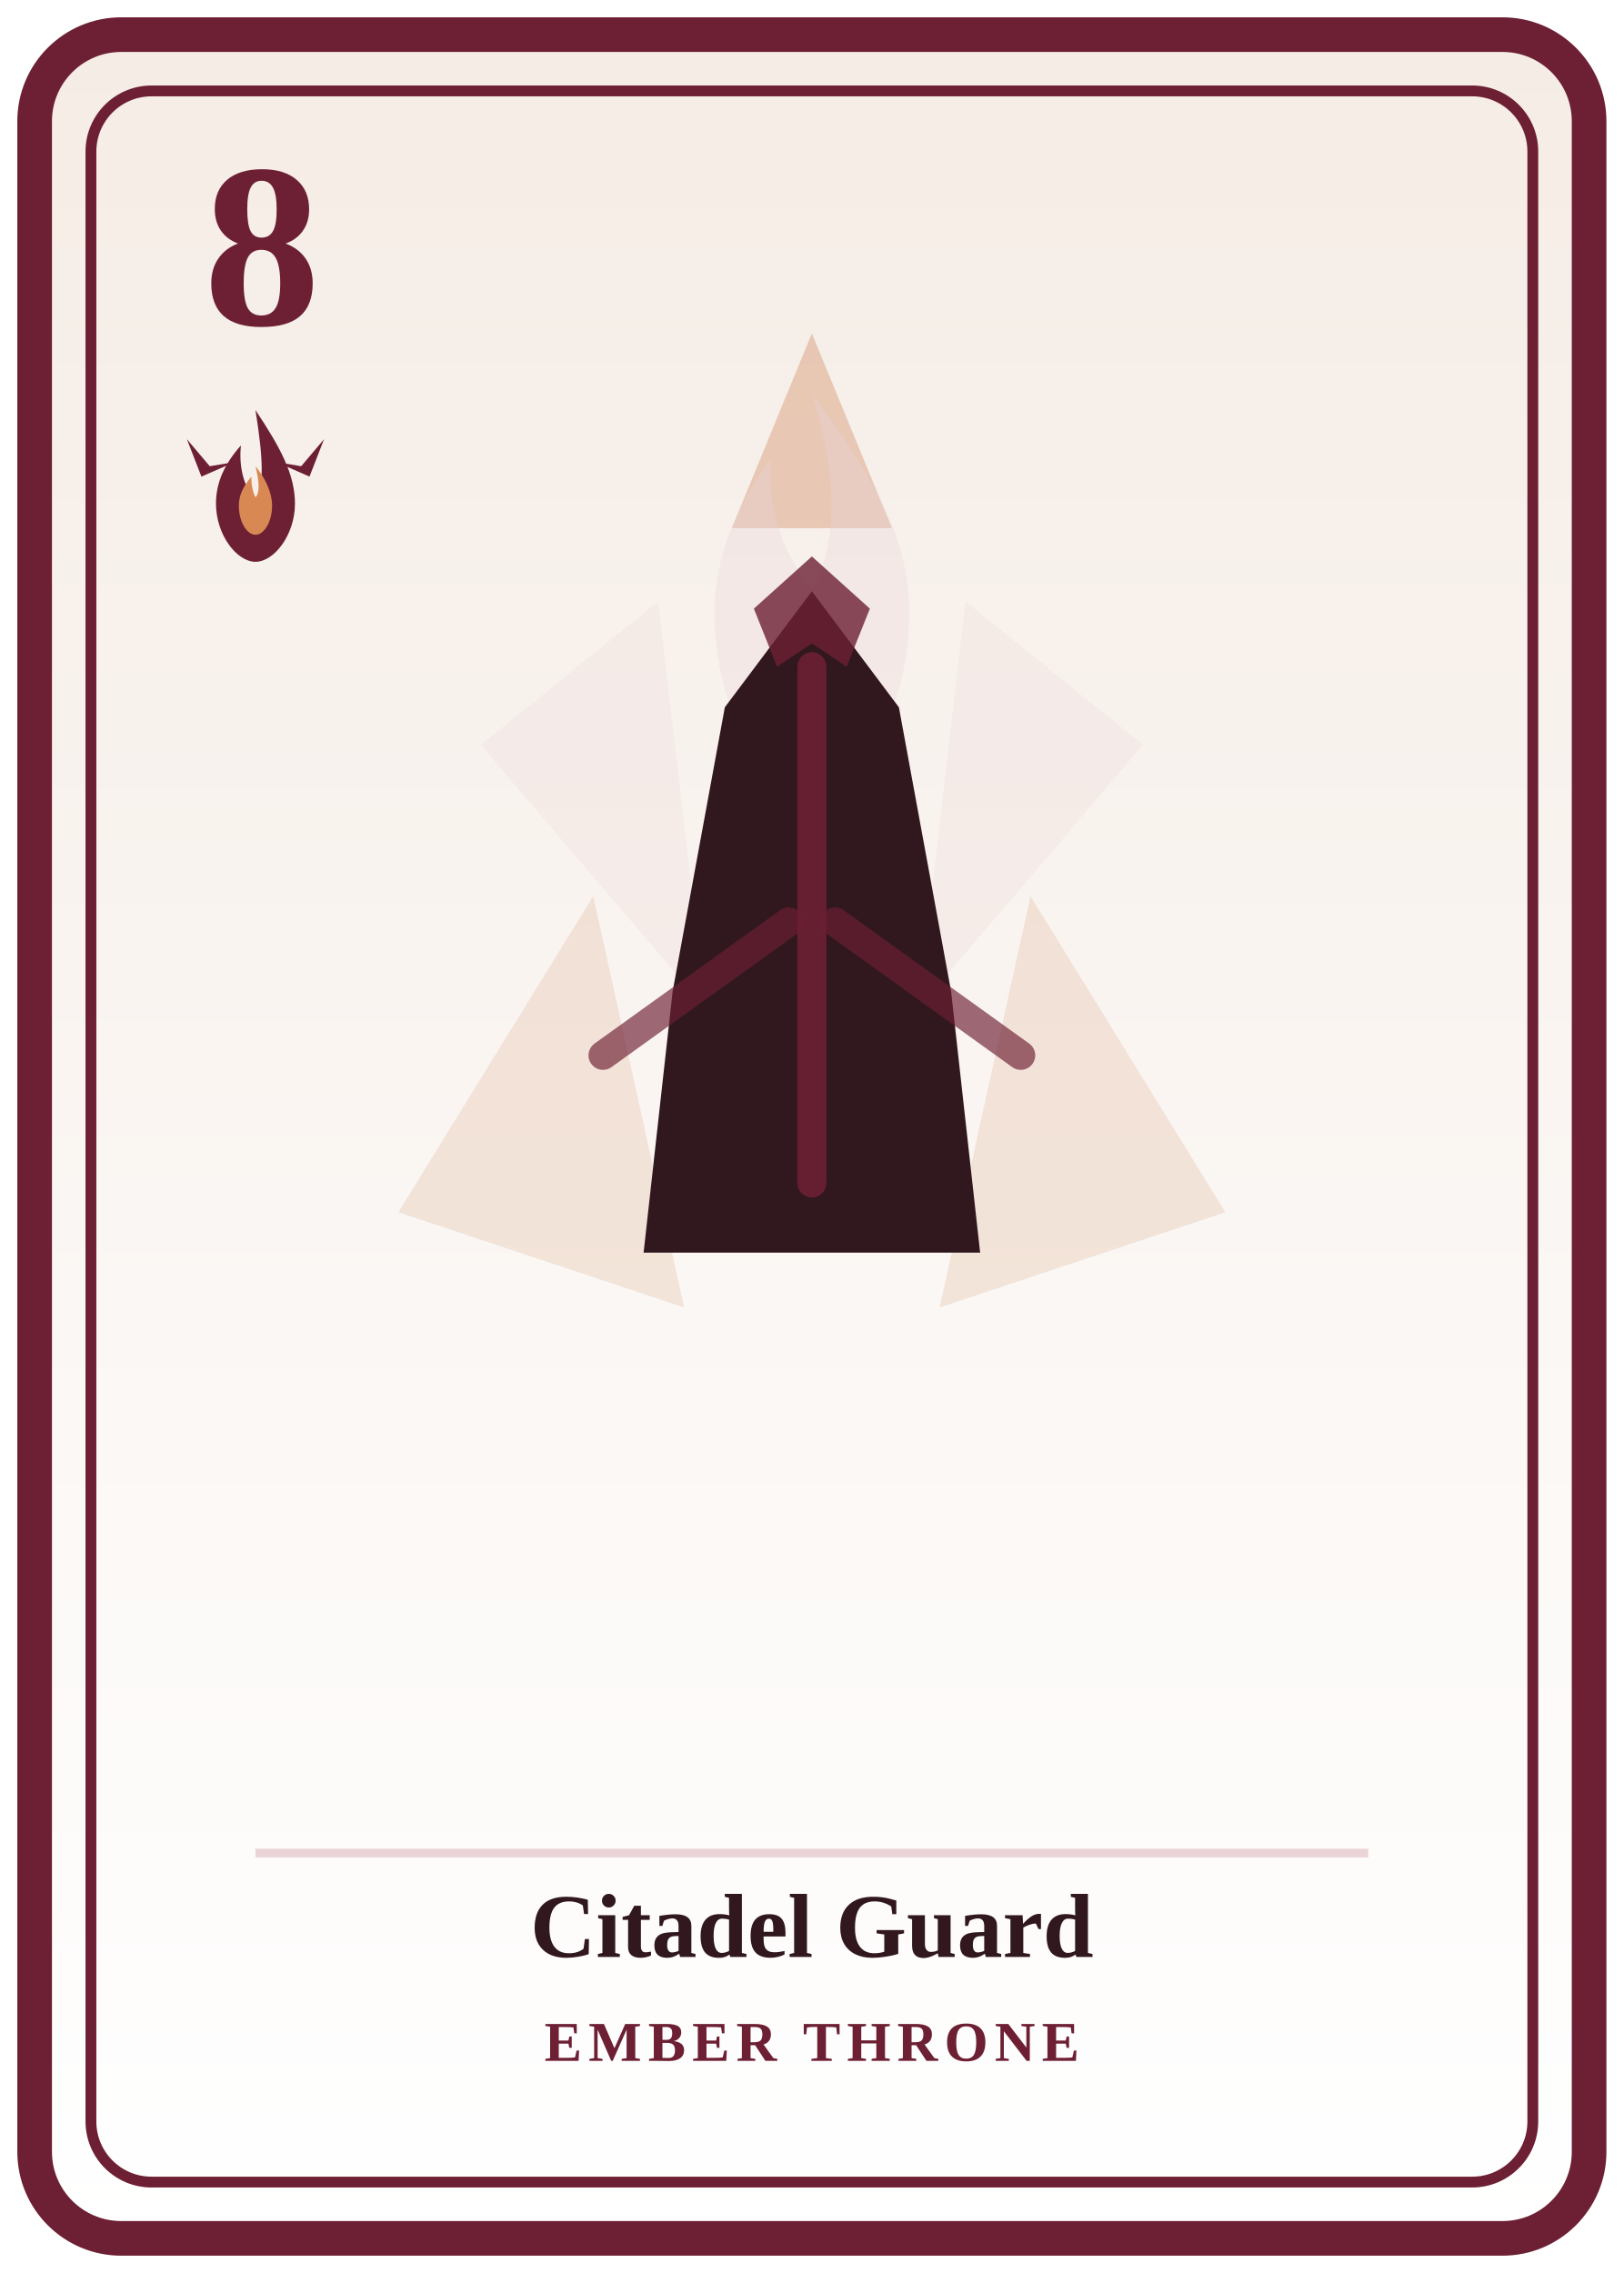
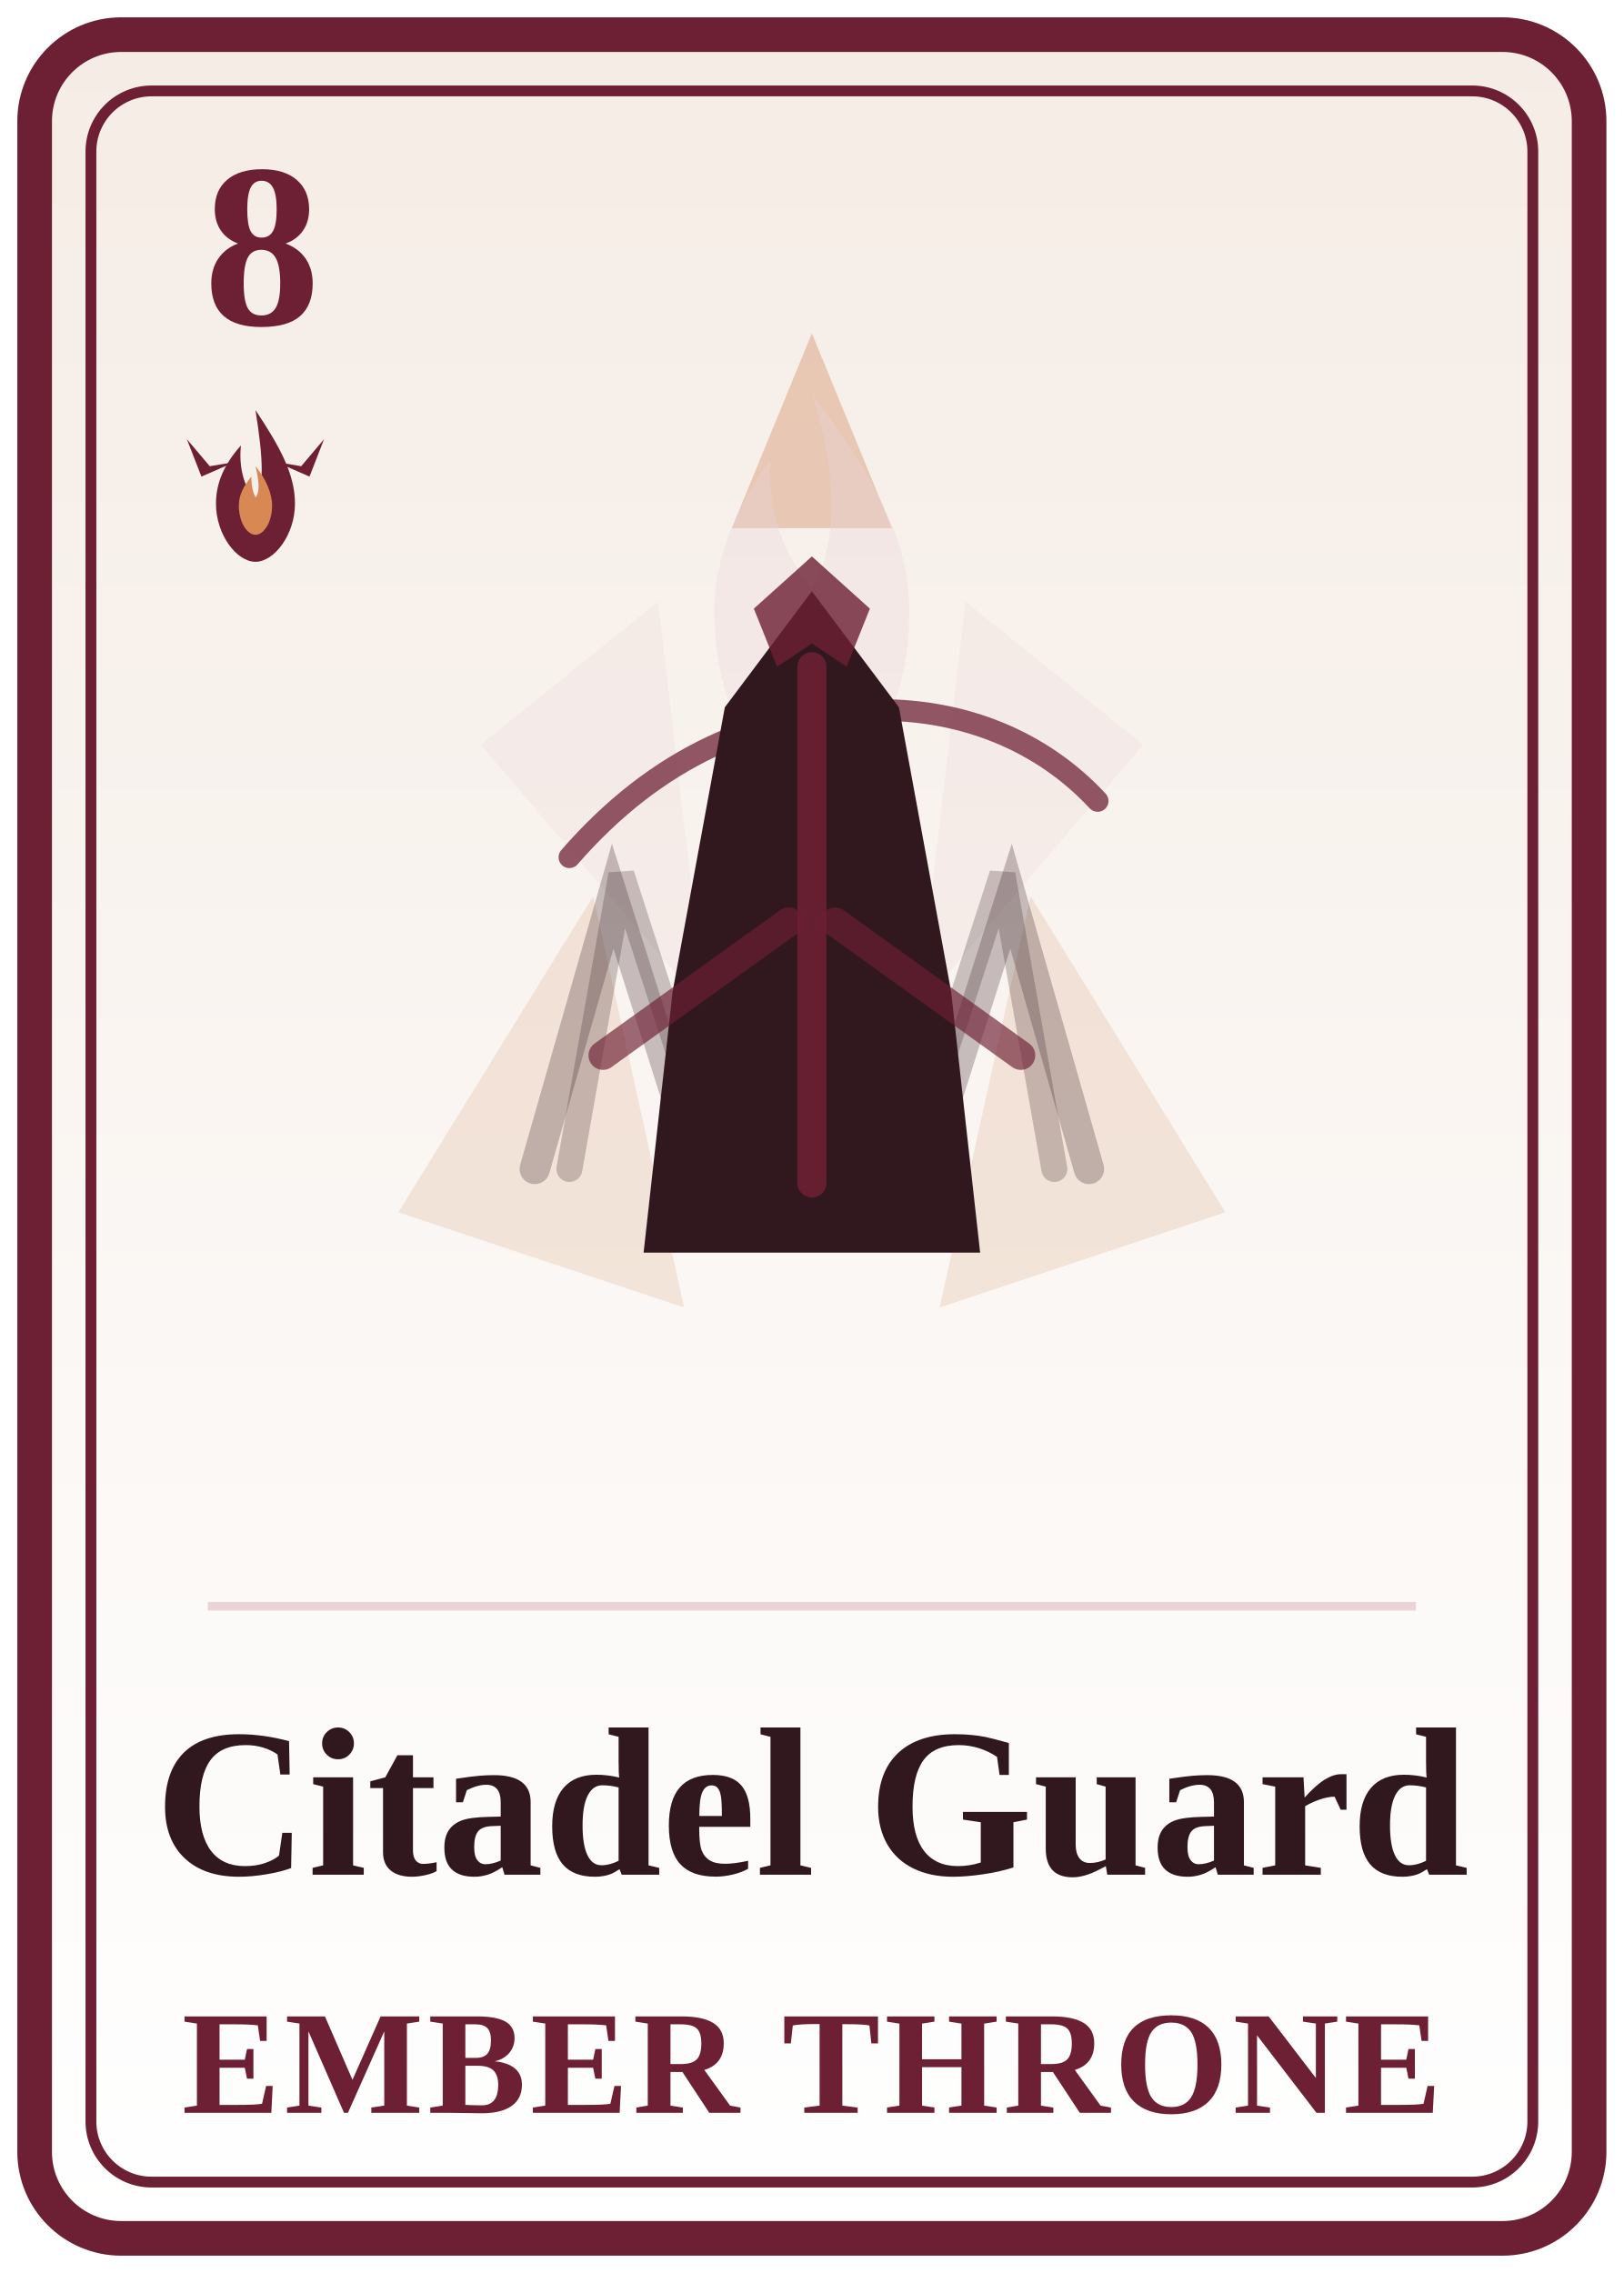
<svg xmlns="http://www.w3.org/2000/svg" viewBox="0 0 750 1050" role="img" aria-labelledby="title desc">
  <defs>
    <linearGradient id="bg-ember_throne_8" x1="0" x2="0" y1="0" y2="1">
      <stop offset="0%" stop-color="#f5ece5" />
      <stop offset="100%" stop-color="#ffffff" />
    </linearGradient>
  </defs>
  <rect x="16" y="16" width="718" height="1018" rx="40" fill="url(#bg-ember_throne_8)" stroke="#6D1F33" stroke-width="16" />
  <rect x="42" y="42" width="666" height="966" rx="28" fill="none" stroke="#6D1F33" stroke-width="5" />
  <g transform="translate(94,150)">
    <text x="0" y="0" font-size="108" font-weight="700" fill="#6D1F33">8</text>
    <g transform="translate(24,74)">
      <g transform="translate(0,0) scale(0.48)">
        <path d="M-44 -18 L-66 -44 L-52 -8 L-20 -22 Z" fill="#6D1F33" />
        <path d="M44 -18 L66 -44 L52 -8 L20 -22 Z" fill="#6D1F33" />
        <path d="M0 -72 C24 -36 38 -10 38 18 C38 48 18 74 0 74 C-18 74 -38 48 -38 18 C-38 -2 -30 -20 -14 -38 C-16 -18 -12 0 0 16 C8 0 8 -22 0 -72 Z" fill="#6D1F33" />
        <path d="M0 -18 C10 -6 16 8 16 20 C16 36 8 48 0 48 C-8 48 -16 36 -16 20 C-16 10 -12 2 -4 -8 C-4 2 -2 8 0 12 C4 8 4 -2 0 -18 Z" fill="#d88852" />
      </g>
    </g>
  </g>
  <g opacity="0.94">
    <path d="M184 560 L274 414 L316 604 Z" fill="#d69a78" opacity="0.22" />
    <path d="M566 560 L476 414 L434 604 Z" fill="#d69a78" opacity="0.22" />
    <path d="M222 344 L304 278 L326 466 Z" fill="#ead4d8" opacity="0.28" />
    <path d="M528 344 L446 278 L424 466 Z" fill="#ead4d8" opacity="0.28" />
    <path d="M338 244 L375 154 L412 244" fill="#d69a78" opacity="0.5" />
    <path d="M375 182 C404 220 420 250 420 282 C420 332 396 364 375 364 C354 364 330 332 330 282 C330 258 340 234 356 212 C354 236 362 256 375 272 C386 254 388 222 375 182 Z" fill="#ead4d8" opacity="0.32" />
  </g>
+   <g transform="translate(375,432) scale(1.0)">
+     <path d="M-112 -36 C-72 -82 -24 -104 32 -104 C70 -104 106 -90 132 -62" fill="none" stroke="#6D1F33" stroke-width="10" stroke-linecap="round" opacity="0.74" />
+     <path d="M-128 108 L-92 -18 L-52 108 M52 108 L92 -18 L128 108" fill="none" stroke="#31181f" stroke-width="14" stroke-linecap="round" opacity="0.26" />
+   </g>
+   <g transform="translate(375,432) scale(1.0)">
+     <path d="M-112 108 L-88 -28 L-44 108 M112 108 L88 -28 L44 108" fill="none" stroke="#31181f" stroke-width="12" stroke-linecap="round" opacity="0.24" />
+   </g>
  <g transform="translate(375,450) scale(1.34)">
    <path d="M0 -132 L30 -92 L48 6 L58 96 L-58 96 L-48 6 L-30 -92 Z" fill="#31181f" />
    <path d="M0 -144 L20 -126 L12 -106 L0 -114 L-12 -106 L-20 -126 Z" fill="#6D1F33" opacity="0.8" />
    <path d="M0 -106 V72" fill="none" stroke="#6D1F33" stroke-width="10" stroke-linecap="round" opacity="0.88" />
    <path d="M-72 28 L-8 -18 M72 28 L8 -18" fill="none" stroke="#6D1F33" stroke-width="10" stroke-linecap="round" opacity="0.66" />
  </g>
-   <line x1="118" y1="856" x2="632" y2="856" stroke="#ead4d8" stroke-width="4" />
-   <text x="375" y="904" text-anchor="middle" font-size="42" font-weight="700" fill="#31181f">Citadel Guard</text>
-   <text x="375" y="952" text-anchor="middle" font-size="26" font-weight="700" fill="#6D1F33" letter-spacing="3">EMBER THRONE</text>
+   <line x1="96" y1="742" x2="654" y2="742" stroke="#ead4d8" stroke-width="4" />
+   <text x="375" y="866" text-anchor="middle" font-size="98" font-weight="700" fill="#31181f">Citadel Guard</text>
+   <text x="375" y="976" text-anchor="middle" font-size="68" font-weight="700" fill="#6D1F33" letter-spacing="2">EMBER THRONE</text>
</svg>
